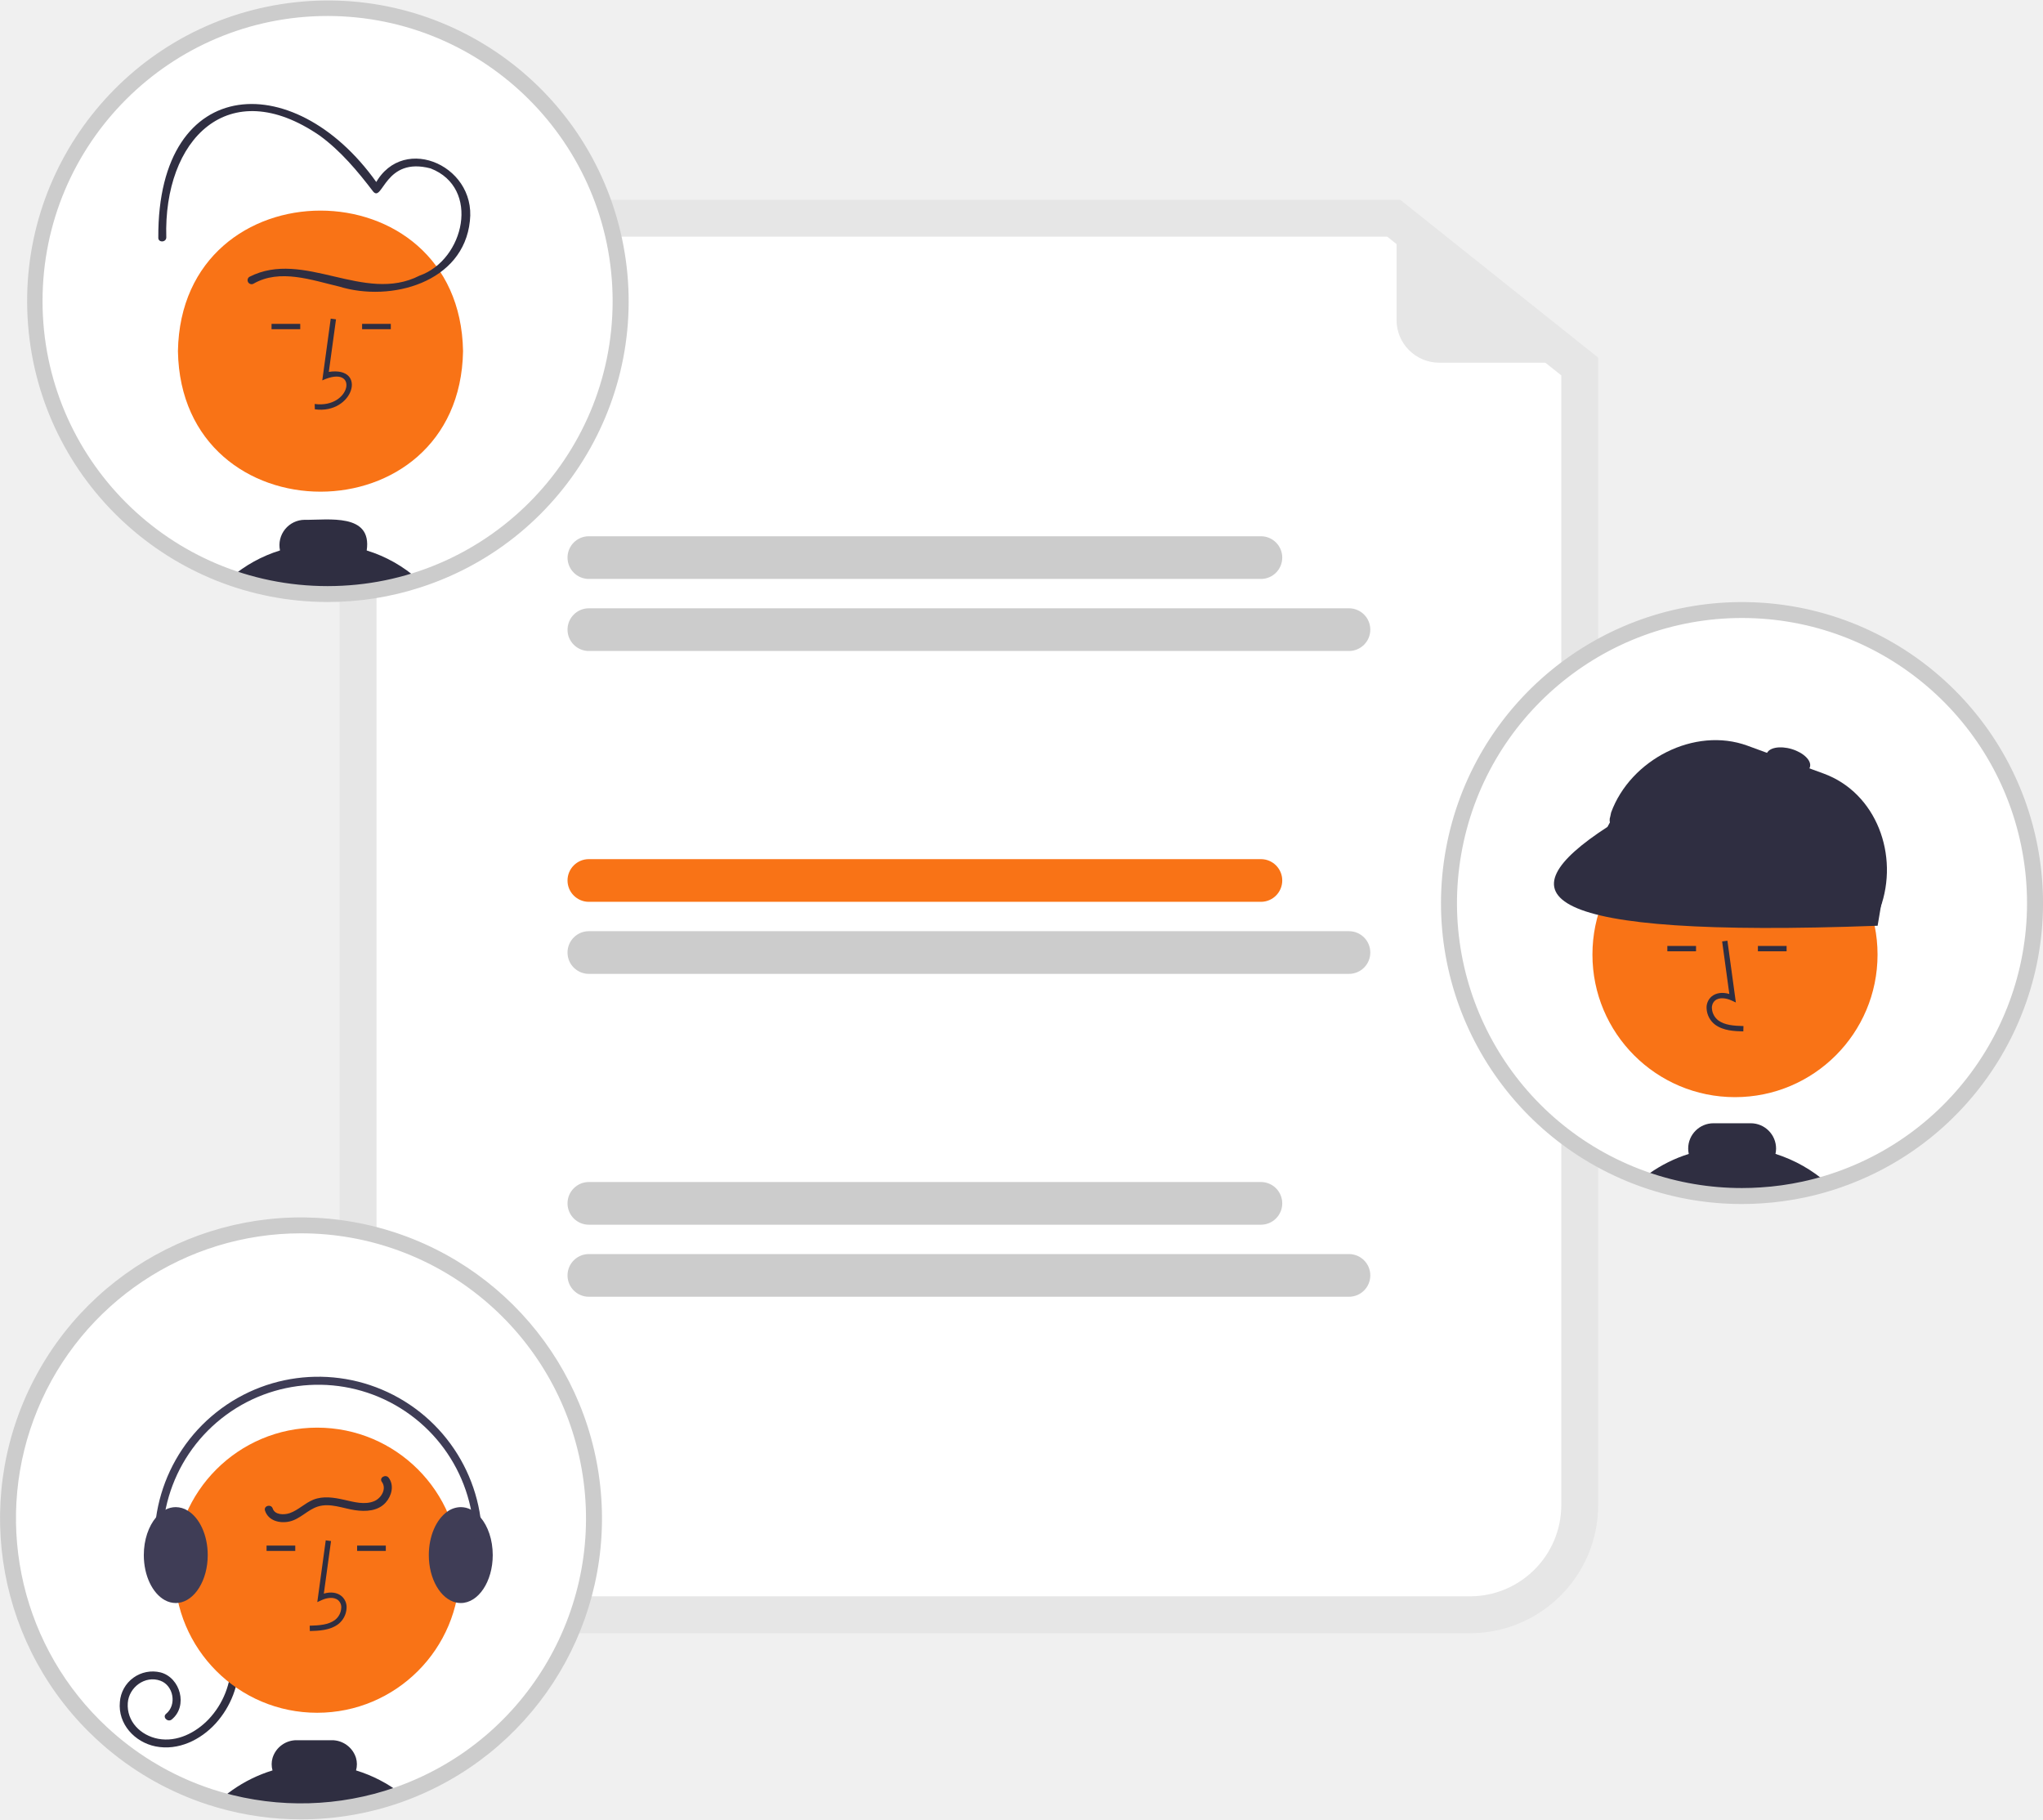
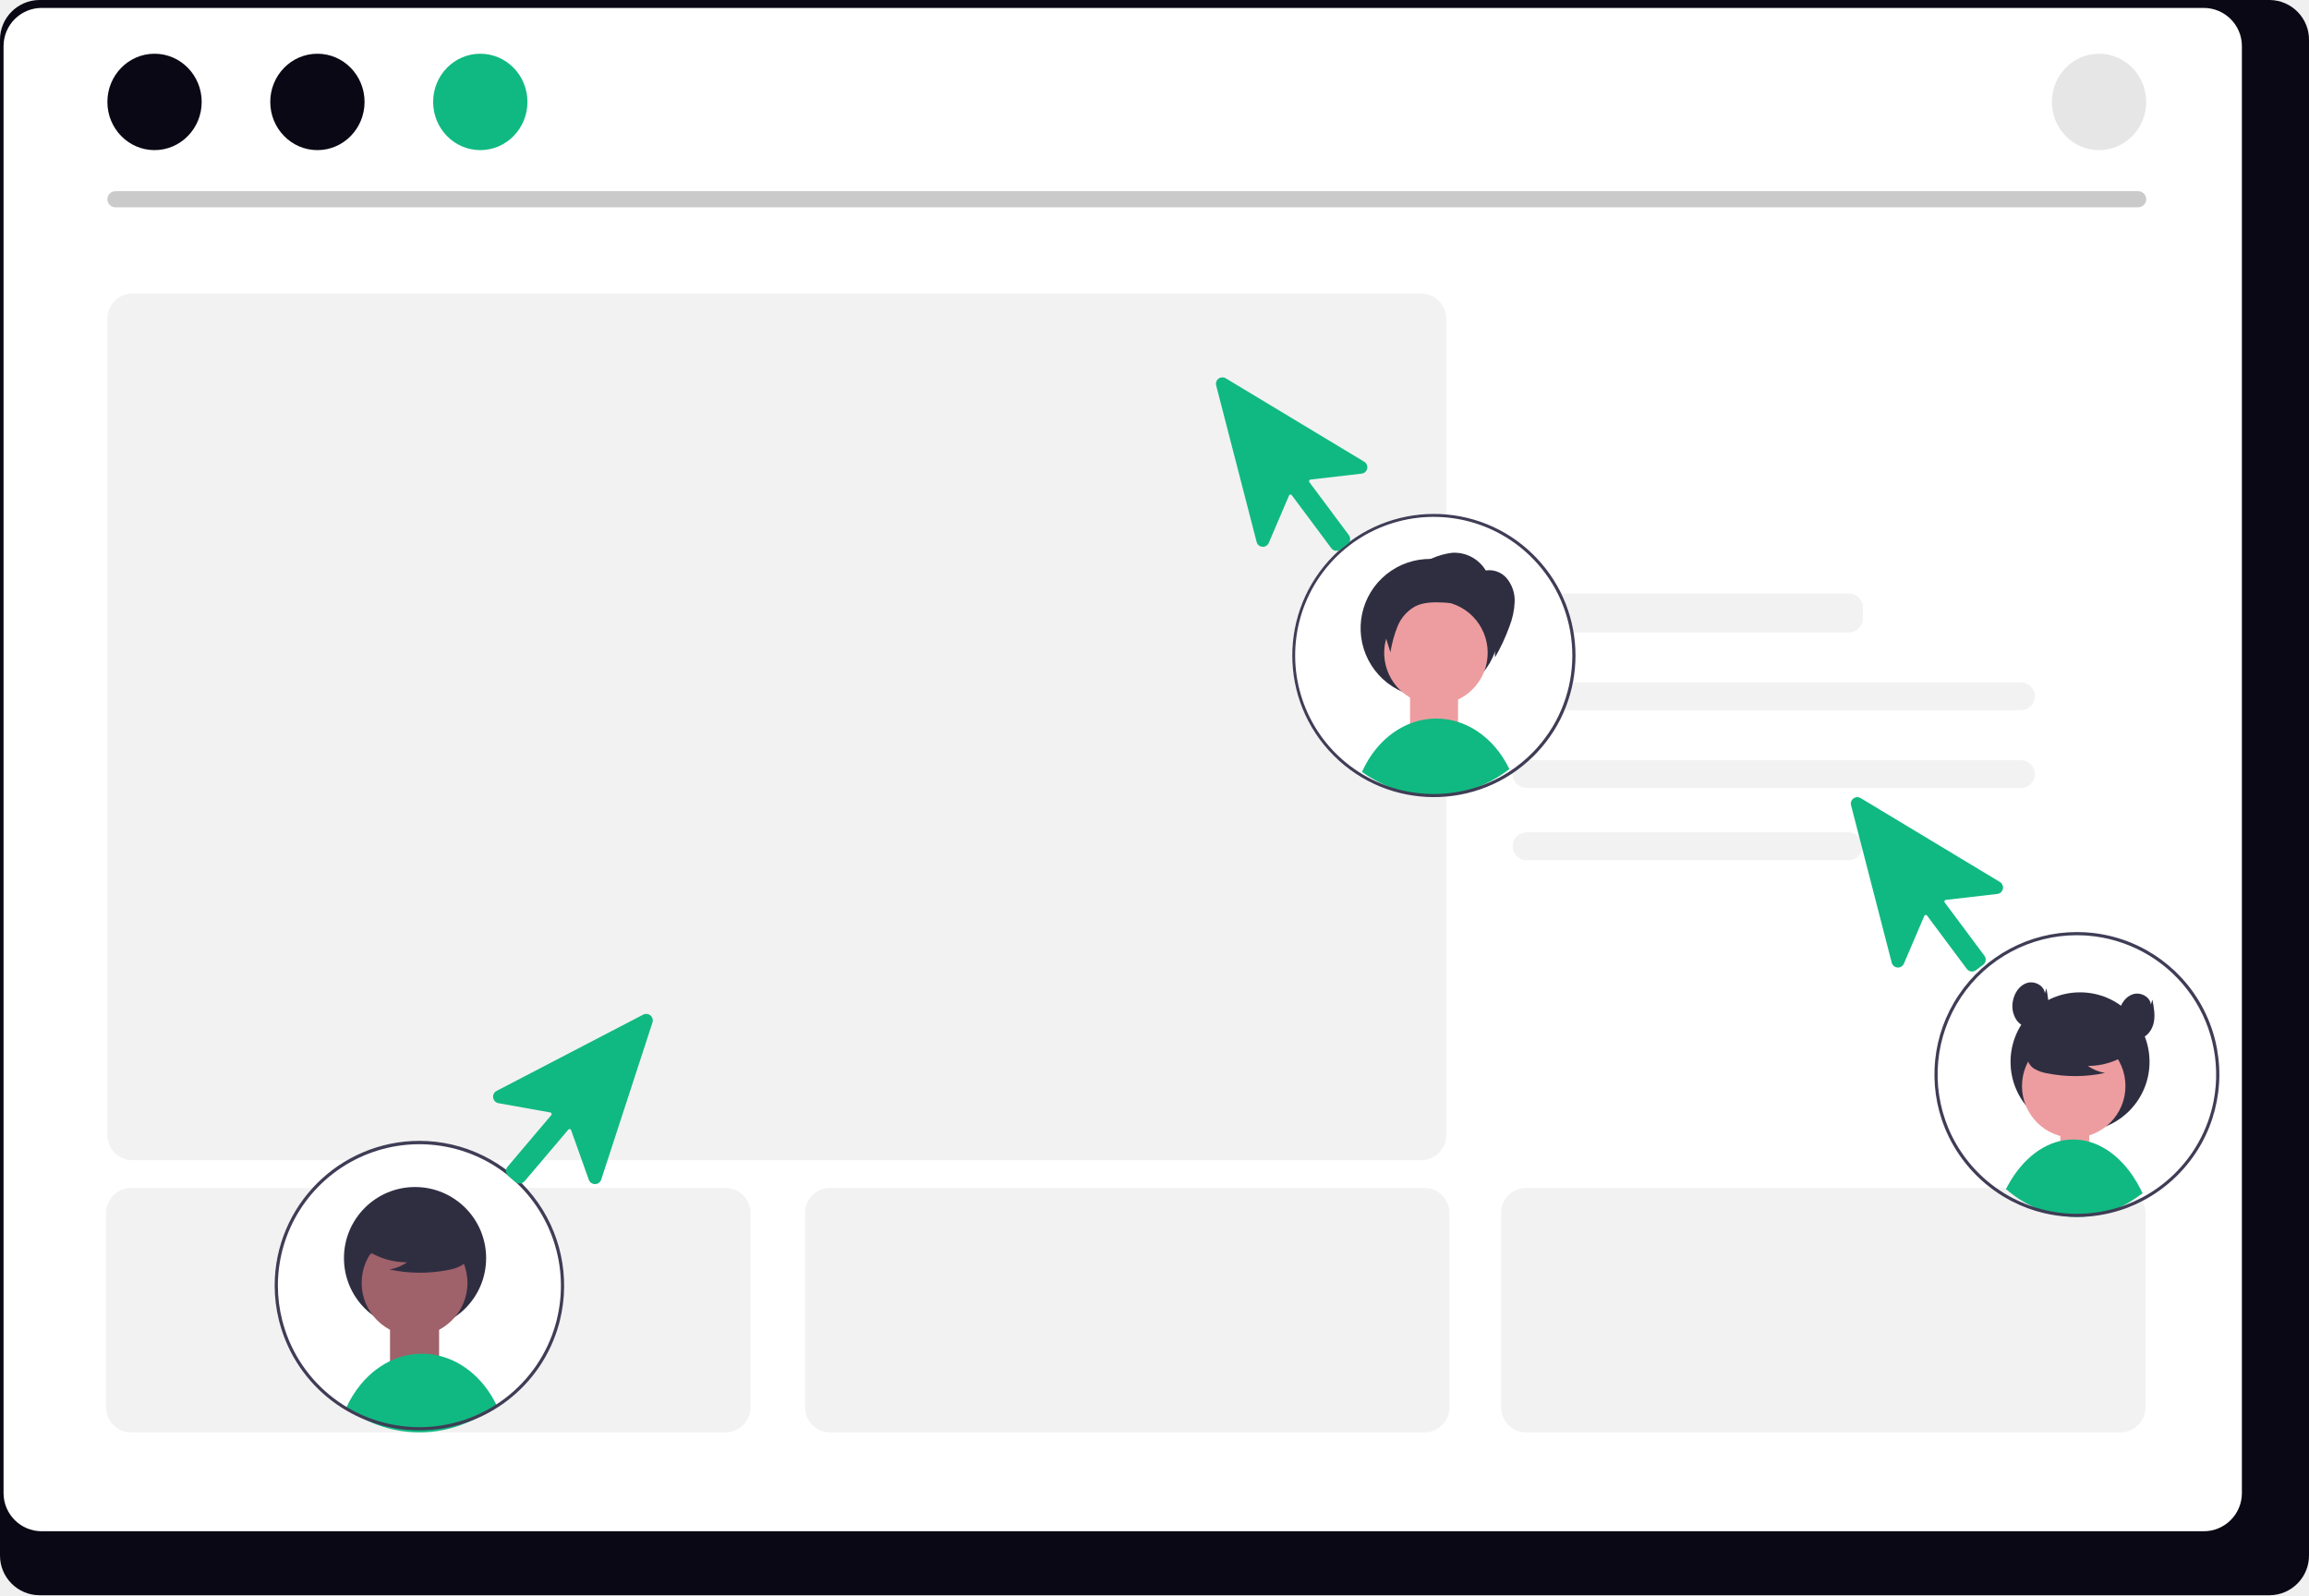
- <svg xmlns="http://www.w3.org/2000/svg" width="767" height="683" viewBox="0 0 767 683" role="img" artist="Katerina Limpitsouni" source="https://undraw.co/">
-   <path d="M768.383,721.626H392.132A48.18,48.18,0,0,1,344.007,673.501V231.625A48.18,48.18,0,0,1,392.132,183.5h350.04l74.336,59.251V673.501A48.18,48.18,0,0,1,768.383,721.626Z" transform="translate(-216.5 -108.5)" fill="#e6e6e6" />
-   <path d="M392.132,197.354a34.31,34.31,0,0,0-34.271,34.271V673.501a34.31,34.31,0,0,0,34.271,34.271H768.383a34.31,34.31,0,0,0,34.271-34.271V249.425l-65.328-52.071Z" transform="translate(-216.5 -108.5)" fill="#fff" />
-   <path d="M689.879,325.84H437.577a8.014,8.014,0,1,1,0-16.028H689.879a8.014,8.014,0,0,1,0,16.028Z" transform="translate(-216.5 -108.5)" fill="#ccc" />
-   <path d="M722.937,352.887H437.577a8.014,8.014,0,1,1,0-16.028H722.937a8.014,8.014,0,1,1,0,16.028Z" transform="translate(-216.5 -108.5)" fill="#ccc" />
-   <path d="M689.879,447.053H437.577a8.014,8.014,0,1,1,0-16.028H689.879a8.014,8.014,0,0,1,0,16.028Z" transform="translate(-216.5 -108.5)" fill="#F97316" />
-   <path d="M722.937,474.101H437.577a8.014,8.014,0,1,1,0-16.028H722.937a8.014,8.014,0,1,1,0,16.028Z" transform="translate(-216.5 -108.5)" fill="#ccc" />
-   <path d="M689.879,568.267H437.577a8.014,8.014,0,1,1,0-16.028H689.879a8.014,8.014,0,0,1,0,16.028Z" transform="translate(-216.5 -108.5)" fill="#ccc" />
-   <path d="M722.937,595.314H437.577a8.014,8.014,0,1,1,0-16.028H722.937a8.014,8.014,0,1,1,0,16.028Z" transform="translate(-216.5 -108.5)" fill="#ccc" />
-   <path d="M815.061,244.657H756.831a16.028,16.028,0,0,1-16.028-16.028V185.621a1.002,1.002,0,0,1,1.624-.785l73.256,58.034A1.002,1.002,0,0,1,815.061,244.657Z" transform="translate(-216.5 -108.5)" fill="#e6e6e6" />
-   <path d="M449.5,221.5a110,110,0,1,1-110-110A110.035,110.035,0,0,1,449.5,221.5Z" transform="translate(-216.5 -108.5)" fill="#fff" />
-   <path d="M390.34,240.322c-1.201,70.351-105.847,70.34-107.038-.002C284.503,169.971,389.149,169.982,390.34,240.322Z" transform="translate(-216.5 -108.5)" fill="#F97316" />
-   <path d="M334.696,262.158l-.056-2c13.784,1.84,16.753-15.243,2.852-8.856l3.173-23.19,1.981.271-2.699,19.727C354.585,245.93,349.171,264.157,334.696,262.158Z" transform="translate(-216.5 -108.5)" fill="#2f2e41" />
-   <rect x="135.946" y="121.584" width="10.771" height="2" fill="#2f2e41" />
-   <rect x="101.946" y="121.584" width="10.771" height="2" fill="#2f2e41" />
-   <path d="M354.17,315.15c2.1-14.17-14.49-11.37-23.27-11.51a9.518,9.518,0,0,0-9.28,11.5,52.038,52.038,0,0,0-18.49,10.2,110.476,110.476,0,0,0,70.43.78A51.771,51.771,0,0,0,354.17,315.15Z" transform="translate(-216.5 -108.5)" fill="#2f2e41" />
-   <path d="M311.659,215.009c9.918-5.732,21.946-1.335,32.192,1.07,19.438,5.975,46.697-1.507,49.061-24.662,2.46-21.535-26.999-33.537-36.415-12.104l2.742-.358c-30.537-45.382-83.655-43.661-83.305,18.731-.113,1.927,2.887,1.921,2.999-.001-1.124-36.767,23.209-61.9,57.605-38.272,7.872,5.743,14.241,13.35,20.11,21.056,3.582,4.014,4.361-13.274,21.506-8.746,18.869,7.31,12.712,34.328-4.153,40.26-20.838,10.646-43.407-9.995-63.855.435a1.502,1.502,0,0,0,1.514,2.592Z" transform="translate(-216.5 -108.5)" fill="#2f2e41" />
-   <path d="M339.5,334.5a112.905,112.905,0,1,1,34.988-5.527A112.727,112.727,0,0,1,339.5,334.5Zm0-220a107.015,107.015,0,1,0,107,107A107.121,107.121,0,0,0,339.5,114.5Z" transform="translate(-216.5 -108.5)" fill="#ccc" />
-   <path d="M980.5,447.5a110.035,110.035,0,0,1-75.94,104.62c-.66.21-1.32.42-1.99.62-2.86.88-5.76,1.63-8.71,2.27a108.133,108.133,0,0,1-16.21,2.25q-3.554.24-7.15.24a109.808,109.808,0,0,1-36.37-6.16c-.34-.12-.68-.24-1.01-.36A110.011,110.011,0,1,1,980.5,447.5Z" transform="translate(-216.5 -108.5)" fill="#fff" />
-   <circle cx="651.365" cy="358.36" r="53.519" fill="#F97316" />
-   <path d="M870.989,495.696l.056-2c-3.721-.104-7.001-.337-9.466-2.138a6.148,6.148,0,0,1-2.381-4.528,3.514,3.514,0,0,1,1.153-2.895c1.636-1.382,4.269-.935,6.188-.055l1.655.759-3.173-23.19-1.981.271,2.699,19.727c-2.607-.767-5.023-.437-6.678.961a5.471,5.471,0,0,0-1.86,4.492,8.133,8.133,0,0,0,3.2,6.073C863.566,495.488,867.682,495.603,870.989,495.696Z" transform="translate(-216.5 -108.5)" fill="#2f2e41" />
-   <rect x="625.968" y="355.122" width="10.771" height="2" fill="#2f2e41" />
-   <rect x="659.968" y="355.122" width="10.771" height="2" fill="#2f2e41" />
-   <path d="M883.07,541.68a9.789,9.789,0,0,0,.22-2,9.515,9.515,0,0,0-9.5-9.5h-14a9.508,9.508,0,0,0-9.5,9.5,9.239,9.239,0,0,0,.22,2.01,53.738,53.738,0,0,0-14.81,7.33c-.88.61-1.75,1.27-2.58,1.96.33.12.67.24,1.01.36A109.808,109.808,0,0,0,870.5,557.5q3.6,0,7.15-.24a108.133,108.133,0,0,0,16.21-2.25c2.95-.64,5.85-1.39,8.71-2.27A54.198,54.198,0,0,0,883.07,541.68Z" transform="translate(-216.5 -108.5)" fill="#2f2e41" />
-   <path d="M881.27,555.99a7.359,7.359,0,0,0-3.62,1.27,108.133,108.133,0,0,0,16.21-2.25Z" transform="translate(-216.5 -108.5)" fill="#2f2e41" />
-   <path d="M916.403,454.147,823.429,420.134a4,4,0,0,1-2.382-5.131l.315-1.487c7.261-19.848,31.328-32.34,51.176-25.079L901.148,398.904c19.848,7.261,28.475,30.764,21.214,50.612l-.828,2.248A4,4,0,0,1,916.403,454.147Z" transform="translate(-216.5 -108.5)" fill="#2f2e41" />
-   <path d="M921.411,456.034c-129.587,4.782-140.911-11.501-101.426-37.105l8.376-15.413,96,35Z" transform="translate(-216.5 -108.5)" fill="#2f2e41" />
-   <ellipse cx="887.862" cy="394.016" rx="4.5" ry="8.5" transform="translate(38.43569 1022.369) rotate(-73.26954)" fill="#2f2e41" />
-   <path d="M870.5,560.5a112.727,112.727,0,0,1-37.362-6.329l-1.044-.372a113,113,0,1,1,73.393,1.174c-.711.226-1.38.438-2.059.642-2.84.874-5.854,1.659-8.933,2.327a111.369,111.369,0,0,1-16.661,2.312C875.427,560.417,872.953,560.5,870.5,560.5Zm0-220a107.015,107.015,0,0,0-36.361,207.658l.991.353A106.714,106.714,0,0,0,870.5,554.5c2.319,0,4.656-.079,6.948-.233a105.486,105.486,0,0,0,15.778-2.189c2.912-.631,5.76-1.374,8.462-2.205.669-.2,1.304-.402,1.94-.605A107.015,107.015,0,0,0,870.5,340.5Z" transform="translate(-216.5 -108.5)" fill="#ccc" />
-   <path d="M219.5,678.5a109.667,109.667,0,0,0,32.34,77.91c.86.85,1.74,1.7,2.63,2.53a109.848,109.848,0,0,0,17.46,13.31c1.2.74,2.4,1.45,3.63,2.14a109.379,109.379,0,0,0,19.88,8.73c1.19.39,2.4.76,3.61,1.1A110.454,110.454,0,0,0,365.87,782.34c.42-.15.84-.3,1.25-.45A110.01,110.01,0,1,0,219.5,678.5Z" transform="translate(-216.5 -108.5)" fill="#fff" />
-   <path d="M306.27,732.416a34.087,34.087,0,0,1-8.804,23.076c-5.656,6.207-14.076,10.324-22.573,8.62-7.824-1.568-14.182-8.407-13.389-16.679a12.356,12.356,0,0,1,15.267-11.095c7.433,1.929,10.394,12.641,4.201,17.669-1.486,1.207-3.621-.904-2.121-2.121,4.094-3.324,2.829-10.595-2.112-12.419-5.754-2.123-11.85,2.443-12.264,8.326-.491,6.974,4.852,12.226,11.404,13.463,7.088,1.338,14.115-2.29,18.918-7.297a30.955,30.955,0,0,0,8.474-21.542,1.501,1.501,0,0,1,3,0Z" transform="translate(-216.5 -108.5)" fill="#2f2e41" />
-   <circle cx="119.064" cy="589.468" r="53.519" fill="#F97316" />
-   <path d="M332.826,720.804l-.056-2c3.721-.104,7.001-.337,9.466-2.138a6.148,6.148,0,0,0,2.381-4.528,3.514,3.514,0,0,0-1.153-2.895c-1.636-1.382-4.269-.935-6.188-.055l-1.655.759,3.173-23.19,1.981.271-2.699,19.727c2.607-.767,5.023-.437,6.678.961a5.471,5.471,0,0,1,1.86,4.492,8.133,8.133,0,0,1-3.2,6.073C340.249,720.596,336.133,720.711,332.826,720.804Z" transform="translate(-216.5 -108.5)" fill="#2f2e41" />
-   <rect x="134.076" y="580.229" width="10.771" height="2" fill="#2f2e41" />
-   <rect x="100.076" y="580.229" width="10.771" height="2" fill="#2f2e41" />
-   <path d="M299.05,784.22A110.454,110.454,0,0,0,365.87,782.34c.42-.15.84-.3,1.25-.45a53.272,53.272,0,0,0-16.95-8.76,8.528,8.528,0,0,0-.02-4.7A9.459,9.459,0,0,0,341,761.79H327.96a9.426,9.426,0,0,0-9.13,6.63,8.563,8.563,0,0,0-.02,4.71,53.327,53.327,0,0,0-15.12,7.41q-1.395.975-2.7,2.04C300.33,783.11,299.68,783.66,299.05,784.22Z" transform="translate(-216.5 -108.5)" fill="#2f2e41" />
-   <path d="M377.49,692.29c0,9.02,4.44,16.5,10.21,17.8a8.254,8.254,0,0,0,1.79.2c6.61,0,12-8.07,12-18,0-5.76-1.81-10.89-4.62-14.18a11.579,11.579,0,0,0-3.53-2.87,8.367,8.367,0,0,0-3.85-.95,8.774,8.774,0,0,0-5.11,1.72C380.31,678.89,377.49,685.1,377.49,692.29Z" transform="translate(-216.5 -108.5)" fill="#3f3d56" />
-   <path d="M270.49,692.29c0,7.76,3.28,14.38,7.88,16.91a8.54,8.54,0,0,0,4.12,1.09,7.73,7.73,0,0,0,.96-.06c6.16-.73,11.04-8.49,11.04-17.94,0-7.57-3.13-14.06-7.55-16.71a8.575,8.575,0,0,0-4.45-1.29,8.367,8.367,0,0,0-3.85.95,11.644,11.644,0,0,0-3.54,2.88C272.3,681.41,270.49,686.54,270.49,692.29Z" transform="translate(-216.5 -108.5)" fill="#3f3d56" />
-   <path d="M279.119,707.474a1.501,1.501,0,0,0,1.422-1.98,58.499,58.499,0,1,1,112.687-6.575,1.5,1.5,0,0,0,2.936.619,61.501,61.501,0,1,0-118.466,6.915A1.501,1.501,0,0,0,279.119,707.474Z" transform="translate(-216.5 -108.5)" fill="#3f3d56" />
-   <path d="M362.449,663.292c2.119,2.893,1.074,6.791-1.158,9.285-2.905,3.245-7.539,3.45-11.562,2.848-4.514-.676-9.303-2.791-13.873-1.366-3.895,1.215-6.674,4.748-10.721,5.635-3.589.787-7.881-.255-9.139-4.08-.605-1.838,2.291-2.626,2.893-.798.814,2.475,4.329,2.425,6.341,1.74,3.227-1.099,5.714-3.771,8.885-5.048,3.739-1.505,7.796-.825,11.603.032,3.588.808,7.718,2.006,11.293.497,2.645-1.117,4.75-4.635,2.847-7.232-1.142-1.559,1.46-3.057,2.59-1.514Z" transform="translate(-216.5 -108.5)" fill="#2f2e41" />
-   <path d="M329.5,791.5a112.792,112.792,0,0,1-31.282-4.398c-1.195-.335-2.451-.718-3.712-1.131a112.697,112.697,0,0,1-20.418-8.967c-1.218-.683-2.44-1.404-3.733-2.201a113.095,113.095,0,0,1-17.934-13.672c-.909-.848-1.809-1.718-2.689-2.587a112.991,112.991,0,1,1,118.414,26.165c-.413.151-.84.303-1.267.456A112.739,112.739,0,0,1,329.5,791.5Zm0-220a107.005,107.005,0,0,0-75.542,182.786c.83.82,1.689,1.65,2.558,2.461a107.108,107.108,0,0,0,16.985,12.948c1.225.755,2.377,1.434,3.526,2.079a106.658,106.658,0,0,0,19.339,8.493c1.188.389,2.361.747,3.494,1.065a107.453,107.453,0,0,0,65.017-1.823l1.212-.437A107.014,107.014,0,0,0,329.5,571.5Z" transform="translate(-216.5 -108.5)" fill="#ccc" />
+ <svg xmlns="http://www.w3.org/2000/svg" width="799.465" height="552.326" viewBox="0 0 799.465 552.326" role="img" artist="Katerina Limpitsouni" source="https://undraw.co/">
+   <g transform="translate(-560.268 -263.836)">
+     <path d="M1352.3,232.384H580.059a13.747,13.747,0,0,0-13.613,13.848v524.66a13.74,13.74,0,0,0,13.613,13.819H1352.3a13.741,13.741,0,0,0,13.613-13.819V246.232a13.747,13.747,0,0,0-13.611-13.848Z" transform="translate(-6.179 31.451)" fill="#090814" />
+     <path d="M1328.244,232.384h-748.6a13.225,13.225,0,0,0-13.2,13.223V746.614a13.219,13.219,0,0,0,13.2,13.2h748.6a13.219,13.219,0,0,0,13.2-13.2V245.608a13.224,13.224,0,0,0-13.194-13.223Z" transform="translate(-4.946 34.195)" fill="#fff" />
+     <path d="M497.156,205.477a4.814,4.814,0,0,0-4.809,4.809v3.847a4.814,4.814,0,0,0,4.809,4.809H608.717a4.814,4.814,0,0,0,4.809-4.809v-3.847a4.814,4.814,0,0,0-4.809-4.809Z" transform="translate(591.74 263.86)" fill="#f2f2f2" />
+     <path d="M701.8,453.149H255.557a8.665,8.665,0,0,1-8.656-8.656V161.745a8.665,8.665,0,0,1,8.656-8.656H701.8a8.665,8.665,0,0,1,8.656,8.656V444.493a8.665,8.665,0,0,1-8.656,8.656h0Z" transform="translate(350.55 212.381)" fill="#f2f2f2" />
+     <path d="M583.605,393.914H377.8a8.665,8.665,0,0,1-8.656-8.656V317.938a8.665,8.665,0,0,1,8.656-8.656h205.81a8.665,8.665,0,0,1,8.656,8.656v67.321A8.665,8.665,0,0,1,583.605,393.914Z" transform="translate(469.86 365.865)" fill="#f2f2f2" />
+     <path d="M704.873,309.282a8.665,8.665,0,0,1,8.656,8.656v67.321a8.665,8.665,0,0,1-8.656,8.656H499.063a8.665,8.665,0,0,1-8.656-8.656V317.938a8.665,8.665,0,0,1,8.656-8.656" transform="translate(589.593 365.865)" fill="#f2f2f2" />
+     <path d="M497.156,221a4.809,4.809,0,1,0,0,9.617H668.344a4.809,4.809,0,0,0,0-9.617Z" transform="translate(591.74 279.113)" fill="#f2f2f2" />
+     <path d="M497.156,234.581a4.809,4.809,0,1,0,0,9.617H668.344a4.809,4.809,0,0,0,0-9.617Z" transform="translate(591.74 292.46)" fill="#f2f2f2" />
+     <path d="M497.156,247.193a4.809,4.809,0,1,0,0,9.617H608.717a4.809,4.809,0,0,0,0-9.617" transform="translate(591.74 304.853)" fill="#f2f2f2" />
+     <path d="M1277.281,261.086H576.817a2.786,2.786,0,0,1,0-5.571h700.464a2.786,2.786,0,0,1,0,5.571Z" transform="translate(23.357 74.523)" fill="#cacaca" />
+     <ellipse cx="16.325" cy="16.688" rx="16.325" ry="16.688" transform="translate(597.451 282.438)" fill="#090814" />
+     <path d="M583.605,393.914H377.8a8.665,8.665,0,0,1-8.656-8.656V317.938a8.665,8.665,0,0,1,8.656-8.656h205.81a8.665,8.665,0,0,1,8.656,8.656v67.321A8.665,8.665,0,0,1,583.605,393.914Z" transform="translate(227.86 365.865)" fill="#f2f2f2" />
+     <ellipse cx="16.325" cy="16.688" rx="16.325" ry="16.688" transform="translate(653.844 282.438)" fill="#090814" />
+     <ellipse cx="16.325" cy="16.688" rx="16.325" ry="16.688" transform="translate(710.237 282.438)" fill="#10B981" />
+     <ellipse cx="16.325" cy="16.688" rx="16.325" ry="16.688" transform="translate(1270.713 282.438)" fill="#e6e6e6" />
+     <g transform="translate(-409.503 29.014)">
+       <circle cx="49.037" cy="49.037" r="49.037" transform="translate(1417.19 412.747)" fill="#fff" />
+       <g transform="translate(1390.781 365.471)">
+         <g transform="translate(26.411 47.279)">
+           <rect width="16.631" height="15.352" transform="translate(40.783 61.83)" fill="#ed9da0" />
+           <path d="M353.091,571.211c-15.489,11.849-35.253,12.225-51.05.974.082-.19.171-.381.266-.564,5.057-10.888,14.6-17.722,25.019-17.921s20.141,6.265,25.487,16.955c.035.057.065.12.095.176C352.967,570.95,353.032,571.084,353.091,571.211Z" transform="translate(-277.897 -482.841)" fill="#10B981" />
+           <path d="M349.043,476.88a23.981,23.981,0,1,1-7.024-17.072A24.1,24.1,0,0,1,349.043,476.88Z" transform="translate(-277.409 -437.184)" fill="#2f2e41" />
+           <path d="M349.618,501.941a18.513,18.513,0,0,1-.951,2.026,17.914,17.914,0,1,1,.951-2.026Z" transform="translate(-283.199 -447.274)" fill="#ed9da0" />
+           <path d="M345.891,441.793c-.378-.413-.774-.821-1.181-1.217a49.027,49.027,0,1,0,0,69.659c.4-.4.8-.8,1.181-1.211a49.022,49.022,0,0,0,0-67.232Zm-1.181,66.889a48.131,48.131,0,0,1-8.634,7.081c-.006.006-.012.006-.018.012a48.014,48.014,0,0,1-50.477.8c-.006,0-.006-.006-.012-.006a47.968,47.968,0,1,1,59.141-74.449c.408.413.8.839,1.181,1.27a47.95,47.95,0,0,1,0,64.019C345.513,507.843,345.117,508.268,344.71,508.682Z" transform="translate(-261.158 -426.37)" fill="#3f3d56" />
+           <path d="M347.954,455.371a12.688,12.688,0,0,0-11.7-6.224,24.865,24.865,0,0,0-7.07,1.979l-11.637,4.539c-3.011,1.175-6.309,2.614-7.616,5.57-1.213,2.744-.308,5.913.608,8.77l4.354,13.579a41.332,41.332,0,0,1,2.467-8.97,13.889,13.889,0,0,1,6.03-6.876c3.023-1.551,6.586-1.519,9.979-1.355,4.806.231,10.031.843,13.446,4.232a13.967,13.967,0,0,1,3.544,6.921,41.666,41.666,0,0,1,.743,7.834,64.957,64.957,0,0,0,4.96-10.634,26.311,26.311,0,0,0,1.843-8.607,12.106,12.106,0,0,0-2.775-8.187,7.941,7.941,0,0,0-7.987-2.514" transform="translate(-280.887 -435.686)" fill="#2f2e41" />
+         </g>
+         <path d="M824.9,425.113a2.271,2.271,0,0,1-.325-.024,2.212,2.212,0,0,1-1.463-.873L809.424,405.85a.553.553,0,0,0-.949.112l-7.019,16.423a2.227,2.227,0,0,1-4.2-.325L783.244,367.84a2.227,2.227,0,0,1,3.306-2.464l47.965,28.9a2.227,2.227,0,0,1-.894,4.118l-17.737,2.056a.553.553,0,0,0-.379.878l13.69,18.366a2.23,2.23,0,0,1-.453,3.117l-2.508,1.869a2.211,2.211,0,0,1-1.331.436Z" transform="translate(-783.173 -365.056)" fill="#10B981" />
+       </g>
+     </g>
+     <g transform="translate(70.869 -34.127)">
+       <circle cx="50.117" cy="50.117" r="50.117" transform="translate(584.493 692.959)" fill="#fff" />
+       <g transform="translate(584.494 692.96)">
+         <rect width="16.989" height="16.989" transform="translate(39.949 61.372)" fill="#9f616a" />
+         <path d="M623.557,283.454c-15.823,12.1-36.012,12.487-52.149.991a36.3,36.3,0,0,1,5.235-8.415c6.5-7.8,15.663-11.568,24.808-10.192s17.238,7.737,21.917,17.223C623.429,283.188,623.5,283.321,623.557,283.454Z" transform="translate(-546.694 -191.861)" fill="#10B981" />
+         <circle cx="24.613" cy="24.613" r="24.613" transform="translate(23.998 15.991)" fill="#2f2e41" />
+         <circle cx="18.319" cy="18.319" r="18.319" transform="translate(30.12 30.86)" fill="#9f616a" />
+         <path d="M582.827,194.111a24.915,24.915,0,0,0,14.239,4.4,15.269,15.269,0,0,1-6.052,2.49,50.241,50.241,0,0,0,20.521.115,13.283,13.283,0,0,0,4.3-1.476,5.437,5.437,0,0,0,2.652-3.546c.45-2.572-1.554-4.909-3.637-6.484a26.827,26.827,0,0,0-22.543-4.5,12.345,12.345,0,0,0-6.676,3.773c-1.636,2.022-2.12,5.14-.562,7.223Z" transform="translate(-551.225 -156.456)" fill="#2f2e41" />
+         <path d="M580.561,138.144a50.176,50.176,0,0,0-50.12,50.114,49.642,49.642,0,0,0,1.484,12.023c.1.4.2.808.314,1.207a50.113,50.113,0,0,0,96.674,0c.109-.405.212-.8.308-1.208a50.149,50.149,0,0,0-48.66-62.137Zm47.513,62.137c-.1.4-.205.808-.32,1.207a48.989,48.989,0,0,1-94.358,0c-.115-.4-.223-.8-.326-1.207a48.505,48.505,0,0,1-1.514-12.023,49,49,0,1,1,96.517,12.023Z" transform="translate(-530.441 -138.144)" fill="#3f3d56" />
+       </g>
+       <path d="M42.627,61.347a2.324,2.324,0,0,1-.332-.025,2.259,2.259,0,0,1-1.494-.892L26.815,41.671a.564.564,0,0,0-.969.115l-7.17,16.776a2.275,2.275,0,0,1-4.293-.332L.073,2.844A2.275,2.275,0,0,1,3.449.327l49,29.518a2.275,2.275,0,0,1-.913,4.207l-18.118,2.1a.564.564,0,0,0-.387.9l13.984,18.76a2.278,2.278,0,0,1-.463,3.184L43.986,60.9a2.259,2.259,0,0,1-1.36.445Z" transform="translate(714.849 648.555) rotate(77)" fill="#10B981" />
+     </g>
+     <g transform="translate(117.292 155.481)">
+       <g transform="translate(1112.753 431.065)">
+         <rect width="10.003" height="11.575" transform="translate(43.593 69.113)" fill="#ed9da0" />
+         <path d="M822.383,749.739c-.85.652-4.205,2.882-5.031,3.349-.3.169-.608.338-.915.507a37.629,37.629,0,0,1-7.453,3.019,32.054,32.054,0,0,1-3.814.854q-1.595.265-3.222.378c-.773.056-1.546.08-2.324.08a34.1,34.1,0,0,1-9.184-1.264c-.789-.209-1.562-.459-2.335-.733a40.323,40.323,0,0,1-10.779-5.845c-.307-.225-.614-.467-.921-.7-.455-.354-.9-.725-1.342-1.111.214-.435.444-.862.679-1.28,5.186-9.442,12.861-15.2,21.109-15.827s16.288,3.925,22.112,12.526a43.387,43.387,0,0,1,2.773,4.718C821.961,748.846,822.175,749.288,822.383,749.739Z" transform="translate(-750.305 -659.285)" fill="#10B981" />
+         <circle cx="24.062" cy="24.062" r="24.062" transform="translate(26.351 20.872)" fill="#2f2e41" />
+         <circle cx="17.909" cy="17.909" r="17.909" transform="translate(30.317 35.408)" fill="#ed9da0" />
+         <path d="M822.385,659.973a24.358,24.358,0,0,1-13.92,4.3,14.929,14.929,0,0,0,5.916,2.434,49.115,49.115,0,0,1-20.062.113,12.984,12.984,0,0,1-4.2-1.442,5.315,5.315,0,0,1-2.592-3.467c-.44-2.515,1.519-4.8,3.555-6.339a26.227,26.227,0,0,1,22.039-4.4,12.069,12.069,0,0,1,6.527,3.689c1.6,1.977,2.073,5.025.549,7.061Z" transform="translate(-755.343 -617.921)" fill="#2f2e41" />
+         <path d="M786.288,595.835c-.392-.03-.79-.054-1.187-.071-.8-.042-1.609-.059-2.422-.059a49.319,49.319,0,0,0-45.667,67.942c.16.4.327.8.5,1.187a49.675,49.675,0,0,0,19.5,22.3l.315.184c.267.16.528.315.79.457.445.267.891.517,1.342.76.309.16.617.321.92.475a48.539,48.539,0,0,0,10.781,3.978c.772.19,1.544.356,2.333.5a49.245,49.245,0,0,0,9.184.861c.778,0,1.55-.018,2.328-.053,1.08-.047,2.155-.137,3.218-.255q1.932-.214,3.817-.582a49.464,49.464,0,0,0,7.451-2.054c.309-.119.617-.232.914-.35.831-.315,1.638-.653,2.44-1.015q1.318-.6,2.595-1.265a49.8,49.8,0,0,0,20.3-19.711,1.474,1.474,0,0,1,.071-.131,49.3,49.3,0,0,0-39.522-73.095Zm43.767,58.241a47.946,47.946,0,0,1-5.147,14.213c-.042.077-.083.154-.125.226a48.312,48.312,0,0,1-19.99,19.354q-1.264.659-2.559,1.235c-.718.321-1.454.629-2.2.914-.309.119-.629.243-.944.35a46.928,46.928,0,0,1-6.429,1.84,45.563,45.563,0,0,1-4.9.772c-1.015.113-2.042.19-3.081.226-.665.03-1.33.048-2,.048a47.734,47.734,0,0,1-8.887-.831,45.945,45.945,0,0,1-5.278-1.294,48.181,48.181,0,0,1-7.665-3.105c-.285-.148-.57-.3-.849-.451-.4-.214-.808-.433-1.2-.665-.3-.166-.594-.344-.885-.517-.172-.1-.338-.2-.51-.309a48.549,48.549,0,0,1-18.689-21.248c-.178-.392-.35-.79-.517-1.187A48.223,48.223,0,0,1,782.679,596.8c.813,0,1.621.018,2.422.065.4.012.8.042,1.188.071a48.263,48.263,0,0,1,43.767,57.137Z" transform="translate(-733.361 -595.704)" fill="#3f3d56" />
+         <path d="M790.054,628.83c-.259-2.723-3.594-4.4-6.2-3.576s-4.321,3.449-4.838,6.134a8.8,8.8,0,0,0,1.187,6.643,6.054,6.054,0,0,0,6,2.6c2.579-.55,4.367-3.069,4.878-5.656s0-5.255-.5-7.843Z" transform="translate(-751.827 -607.626)" fill="#2f2e41" />
+         <path d="M851.882,635.38c-.259-2.723-3.594-4.4-6.2-3.576s-4.321,3.449-4.838,6.134a8.8,8.8,0,0,0,1.187,6.643,6.054,6.054,0,0,0,6,2.6c2.579-.55,4.367-3.069,4.878-5.656s0-5.255-.5-7.843Z" transform="translate(-776.947 -610.287)" fill="#2f2e41" />
+       </g>
+       <path d="M825.123,425.429a2.3,2.3,0,0,1-.327-.025,2.224,2.224,0,0,1-1.471-.877l-13.763-18.462a.555.555,0,0,0-.954.113l-7.056,16.51a2.238,2.238,0,0,1-4.225-.327l-14.082-54.506a2.238,2.238,0,0,1,3.323-2.477l48.217,29.05a2.238,2.238,0,0,1-.9,4.14l-17.83,2.067a.556.556,0,0,0-.381.882l13.762,18.462a2.242,2.242,0,0,1-.456,3.134l-2.521,1.879a2.223,2.223,0,0,1-1.338.438Z" transform="translate(300.634 19.299)" fill="#10B981" />
+     </g>
+   </g>
</svg>
